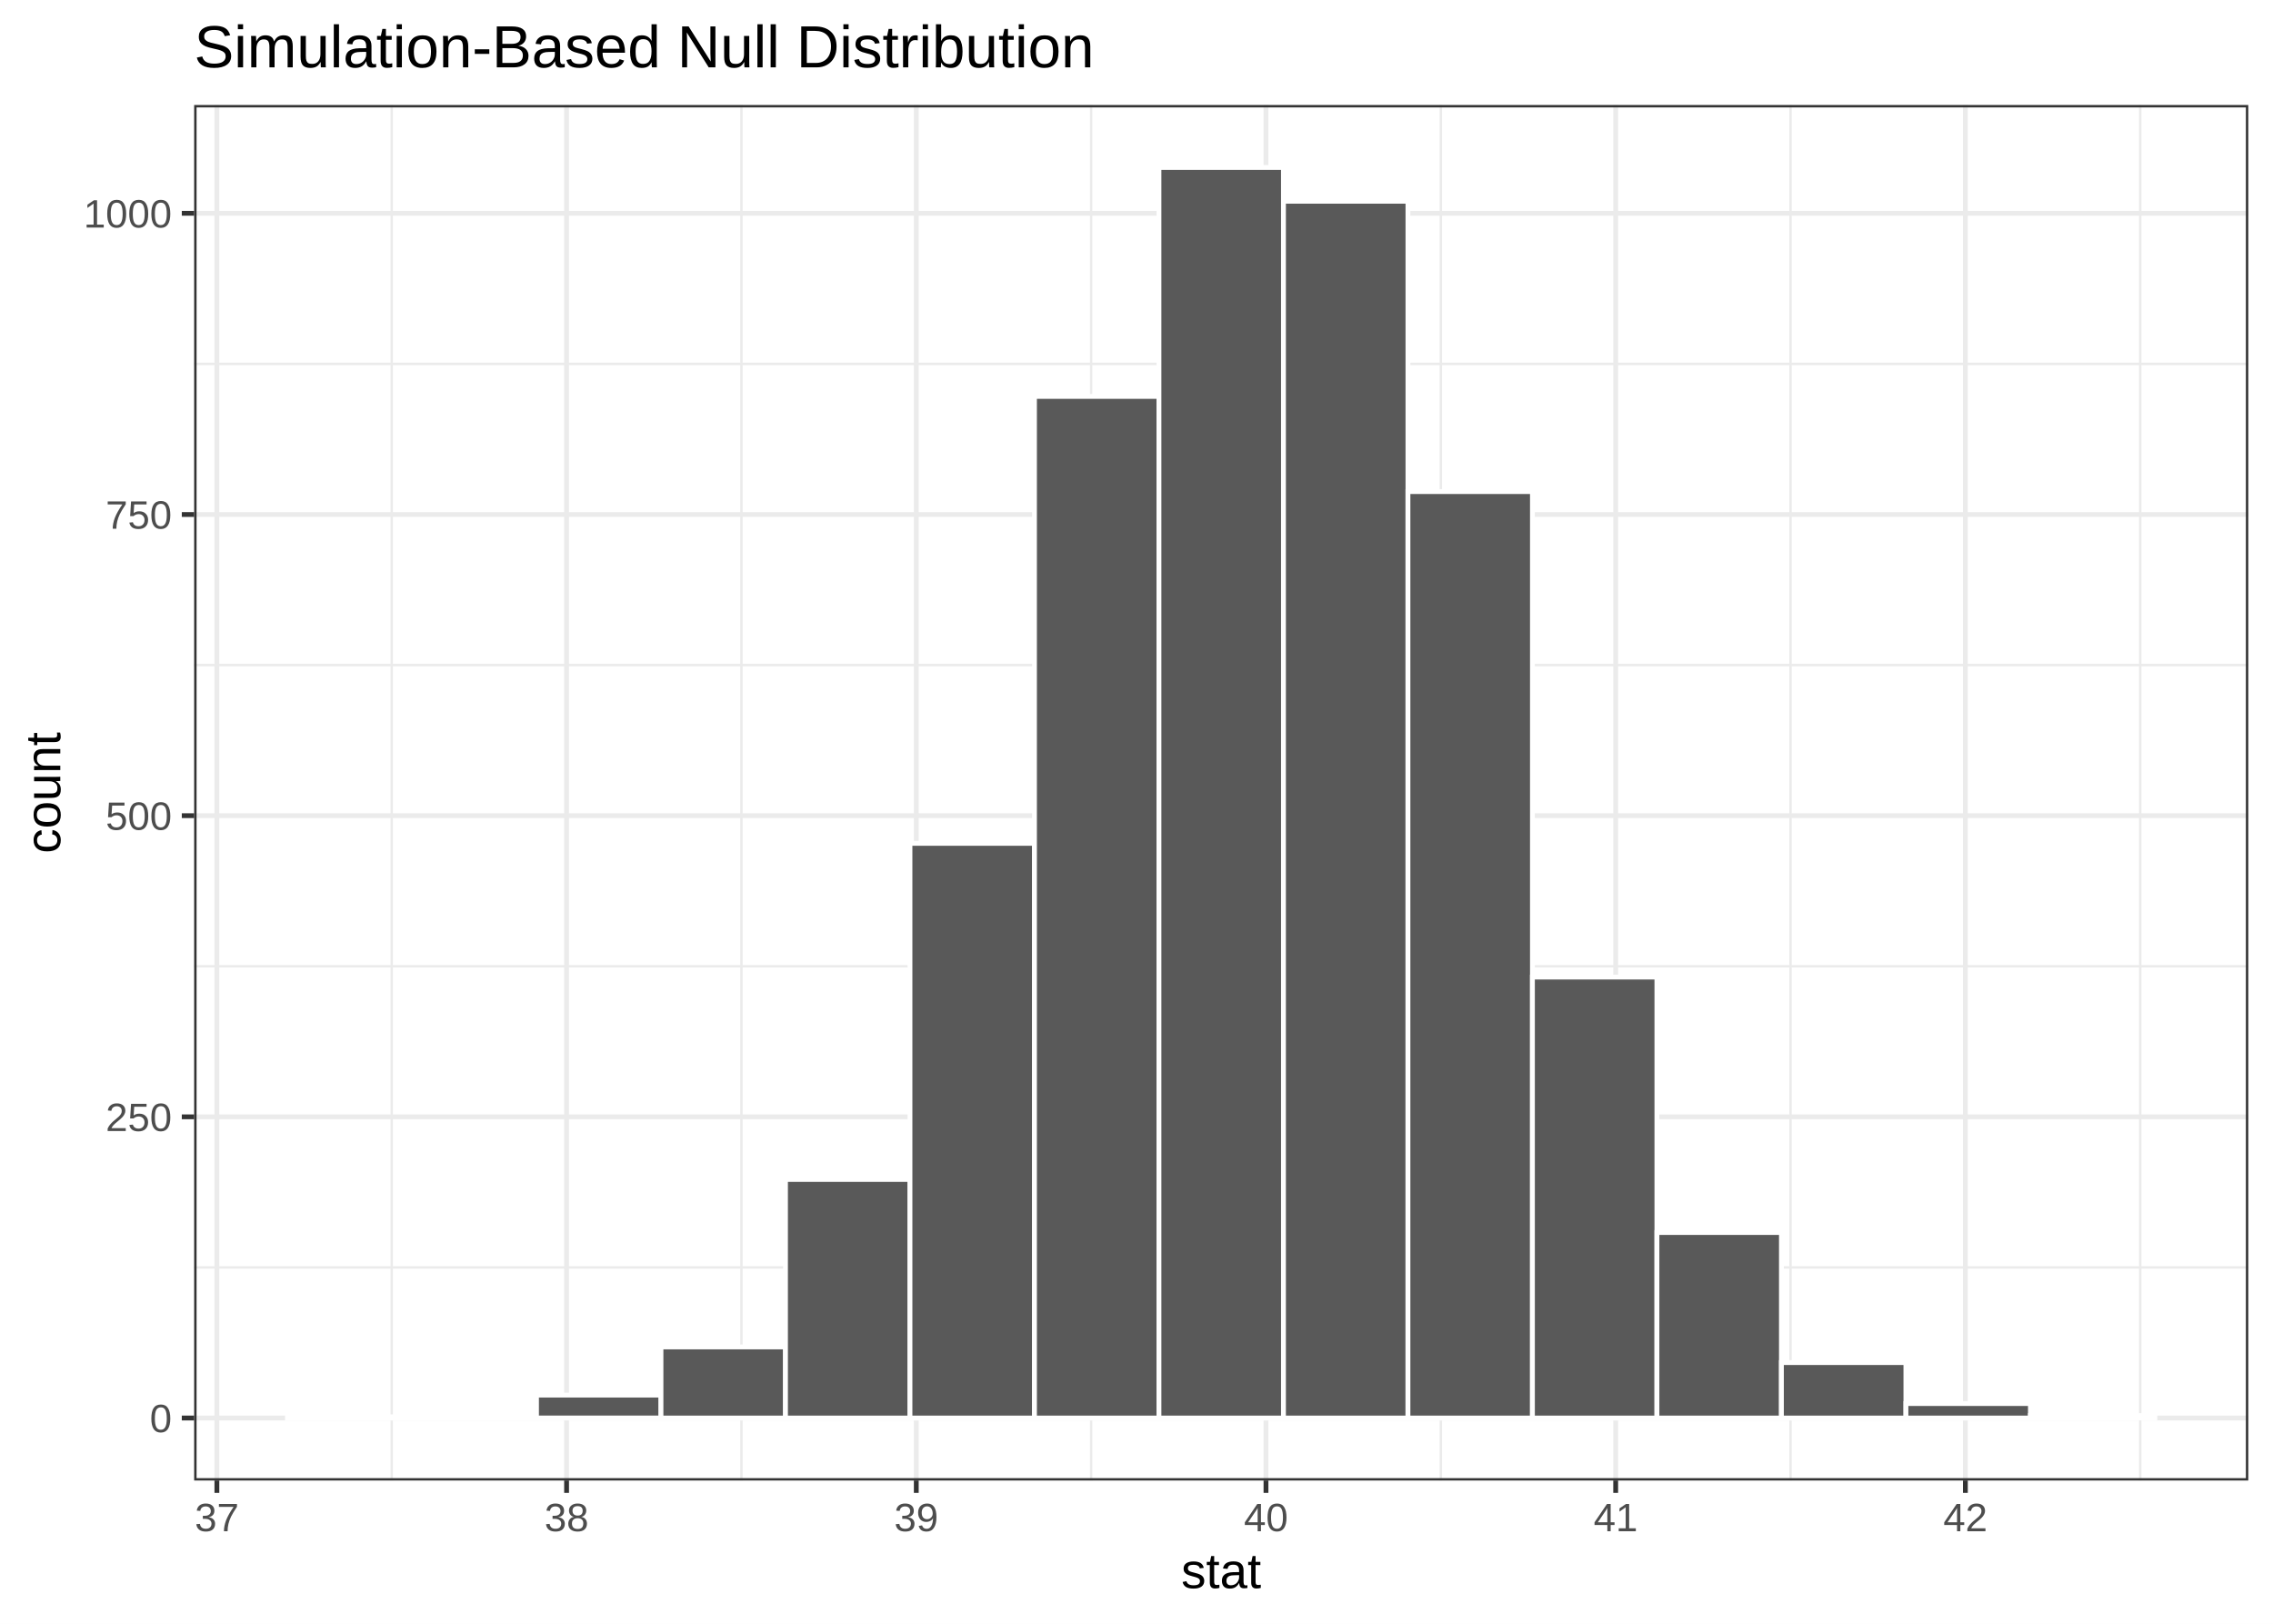
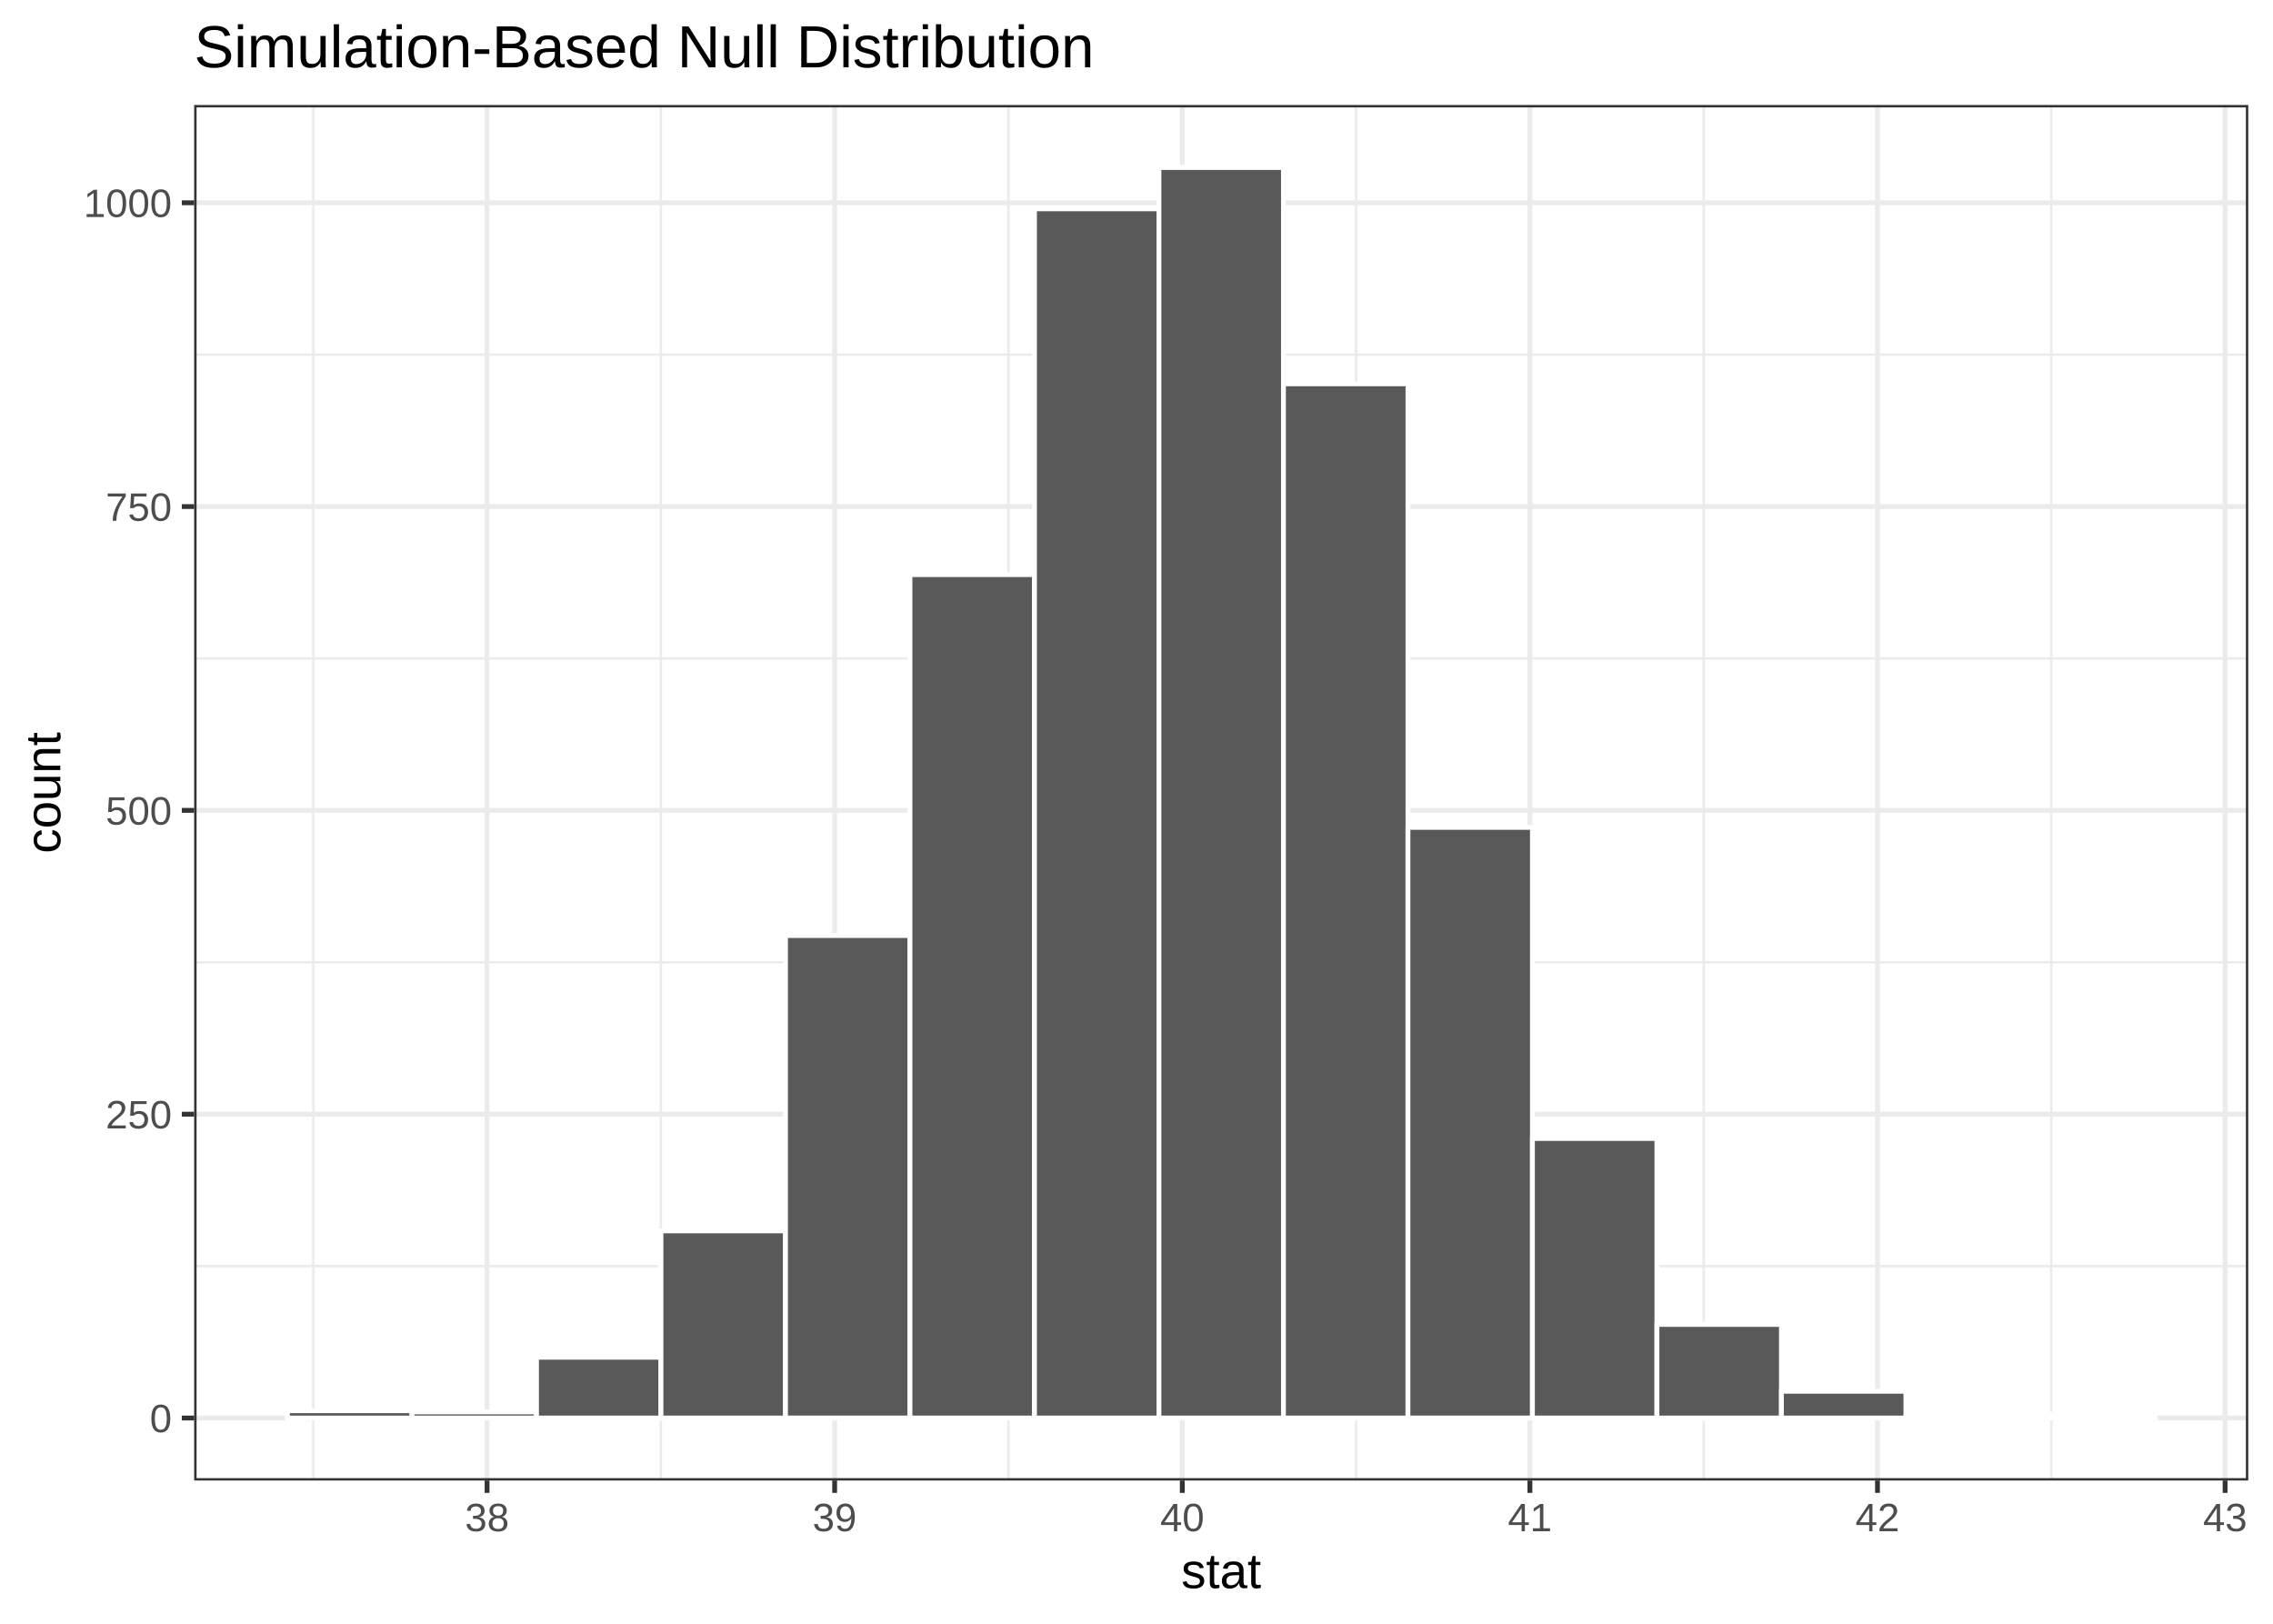
<svg xmlns="http://www.w3.org/2000/svg" class="svglite" width="504.00pt" height="360.00pt" viewBox="0 0 504.00 360.00">
  <defs>
    <style type="text/css">
    .svglite line, .svglite polyline, .svglite polygon, .svglite path, .svglite rect, .svglite circle {
      fill: none;
      stroke: #000000;
      stroke-linecap: round;
      stroke-linejoin: round;
      stroke-miterlimit: 10.00;
    }
  </style>
  </defs>
  <rect width="100%" height="100%" style="stroke: none; fill: none;" />
  <defs>
    <clipPath id="cpMC4wMHw1MDQuMDB8MC4wMHwzNjAuMDA=">
      <rect x="0.00" y="0.00" width="504.00" height="360.00" />
    </clipPath>
  </defs>
  <g clip-path="url(#cpMC4wMHw1MDQuMDB8MC4wMHwzNjAuMDA=)">
    <rect x="0.00" y="0.00" width="504.00" height="360.00" style="stroke-width: 1.07; stroke: #FFFFFF; fill: #FFFFFF;" />
  </g>
  <defs>
    <clipPath id="cpNDMuMDV8NDk4LjUyfDIzLjI4fDMyOC4yNQ==">
      <rect x="43.05" y="23.28" width="455.47" height="304.97" />
    </clipPath>
  </defs>
  <g clip-path="url(#cpNDMuMDV8NDk4LjUyfDIzLjI4fDMyOC4yNQ==)">
    <rect x="43.05" y="23.28" width="455.47" height="304.97" style="stroke-width: 1.07; stroke: none; fill: #FFFFFF;" />
-     <polyline points="43.05,281.00 498.52,281.00 " style="stroke-width: 0.53; stroke: #EBEBEB; stroke-linecap: butt;" />
-     <polyline points="43.05,214.23 498.52,214.23 " style="stroke-width: 0.53; stroke: #EBEBEB; stroke-linecap: butt;" />
-     <polyline points="43.05,147.45 498.52,147.45 " style="stroke-width: 0.53; stroke: #EBEBEB; stroke-linecap: butt;" />
-     <polyline points="43.05,80.68 498.52,80.68 " style="stroke-width: 0.53; stroke: #EBEBEB; stroke-linecap: butt;" />
-     <polyline points="86.86,328.25 86.86,23.28 " style="stroke-width: 0.53; stroke: #EBEBEB; stroke-linecap: butt;" />
-     <polyline points="164.40,328.25 164.40,23.28 " style="stroke-width: 0.53; stroke: #EBEBEB; stroke-linecap: butt;" />
-     <polyline points="241.94,328.25 241.94,23.28 " style="stroke-width: 0.53; stroke: #EBEBEB; stroke-linecap: butt;" />
-     <polyline points="319.48,328.25 319.48,23.28 " style="stroke-width: 0.53; stroke: #EBEBEB; stroke-linecap: butt;" />
-     <polyline points="397.02,328.25 397.02,23.28 " style="stroke-width: 0.53; stroke: #EBEBEB; stroke-linecap: butt;" />
-     <polyline points="474.56,328.25 474.56,23.28 " style="stroke-width: 0.53; stroke: #EBEBEB; stroke-linecap: butt;" />
+     <polyline points="43.05,280.71 498.52,280.71 " style="stroke-width: 0.53; stroke: #EBEBEB; stroke-linecap: butt;" />
+     <polyline points="43.05,213.35 498.52,213.35 " style="stroke-width: 0.53; stroke: #EBEBEB; stroke-linecap: butt;" />
+     <polyline points="43.05,145.99 498.52,145.99 " style="stroke-width: 0.53; stroke: #EBEBEB; stroke-linecap: butt;" />
+     <polyline points="43.05,78.63 498.52,78.63 " style="stroke-width: 0.53; stroke: #EBEBEB; stroke-linecap: butt;" />
+     <polyline points="69.46,328.25 69.46,23.28 " style="stroke-width: 0.53; stroke: #EBEBEB; stroke-linecap: butt;" />
+     <polyline points="146.54,328.25 146.54,23.28 " style="stroke-width: 0.53; stroke: #EBEBEB; stroke-linecap: butt;" />
+     <polyline points="223.61,328.25 223.61,23.28 " style="stroke-width: 0.53; stroke: #EBEBEB; stroke-linecap: butt;" />
+     <polyline points="300.69,328.25 300.69,23.28 " style="stroke-width: 0.53; stroke: #EBEBEB; stroke-linecap: butt;" />
+     <polyline points="377.77,328.25 377.77,23.28 " style="stroke-width: 0.53; stroke: #EBEBEB; stroke-linecap: butt;" />
+     <polyline points="454.84,328.25 454.84,23.28 " style="stroke-width: 0.53; stroke: #EBEBEB; stroke-linecap: butt;" />
    <polyline points="43.05,314.39 498.52,314.39 " style="stroke-width: 1.07; stroke: #EBEBEB; stroke-linecap: butt;" />
-     <polyline points="43.05,247.61 498.52,247.61 " style="stroke-width: 1.07; stroke: #EBEBEB; stroke-linecap: butt;" />
-     <polyline points="43.05,180.84 498.52,180.84 " style="stroke-width: 1.07; stroke: #EBEBEB; stroke-linecap: butt;" />
-     <polyline points="43.05,114.07 498.52,114.07 " style="stroke-width: 1.07; stroke: #EBEBEB; stroke-linecap: butt;" />
-     <polyline points="43.05,47.29 498.52,47.29 " style="stroke-width: 1.07; stroke: #EBEBEB; stroke-linecap: butt;" />
-     <polyline points="48.09,328.25 48.09,23.28 " style="stroke-width: 1.07; stroke: #EBEBEB; stroke-linecap: butt;" />
-     <polyline points="125.63,328.25 125.63,23.28 " style="stroke-width: 1.07; stroke: #EBEBEB; stroke-linecap: butt;" />
-     <polyline points="203.17,328.25 203.17,23.28 " style="stroke-width: 1.07; stroke: #EBEBEB; stroke-linecap: butt;" />
-     <polyline points="280.71,328.25 280.71,23.28 " style="stroke-width: 1.07; stroke: #EBEBEB; stroke-linecap: butt;" />
-     <polyline points="358.25,328.25 358.25,23.28 " style="stroke-width: 1.07; stroke: #EBEBEB; stroke-linecap: butt;" />
-     <polyline points="435.79,328.25 435.79,23.28 " style="stroke-width: 1.07; stroke: #EBEBEB; stroke-linecap: butt;" />
-     <rect x="63.75" y="314.12" width="27.60" height="0.27" style="stroke-width: 1.07; stroke: #FFFFFF; stroke-linecap: square; stroke-linejoin: miter; fill: #595959;" />
-     <rect x="91.35" y="314.12" width="27.60" height="0.27" style="stroke-width: 1.07; stroke: #FFFFFF; stroke-linecap: square; stroke-linejoin: miter; fill: #595959;" />
-     <rect x="118.96" y="309.31" width="27.60" height="5.07" style="stroke-width: 1.07; stroke: #FFFFFF; stroke-linecap: square; stroke-linejoin: miter; fill: #595959;" />
-     <rect x="146.56" y="298.63" width="27.60" height="15.76" style="stroke-width: 1.07; stroke: #FFFFFF; stroke-linecap: square; stroke-linejoin: miter; fill: #595959;" />
-     <rect x="174.17" y="261.50" width="27.60" height="52.89" style="stroke-width: 1.07; stroke: #FFFFFF; stroke-linecap: square; stroke-linejoin: miter; fill: #595959;" />
-     <rect x="201.77" y="186.98" width="27.60" height="127.41" style="stroke-width: 1.07; stroke: #FFFFFF; stroke-linecap: square; stroke-linejoin: miter; fill: #595959;" />
-     <rect x="229.38" y="87.89" width="27.60" height="226.50" style="stroke-width: 1.07; stroke: #FFFFFF; stroke-linecap: square; stroke-linejoin: miter; fill: #595959;" />
+     <polyline points="43.05,247.03 498.52,247.03 " style="stroke-width: 1.07; stroke: #EBEBEB; stroke-linecap: butt;" />
+     <polyline points="43.05,179.67 498.52,179.67 " style="stroke-width: 1.07; stroke: #EBEBEB; stroke-linecap: butt;" />
+     <polyline points="43.05,112.31 498.52,112.31 " style="stroke-width: 1.07; stroke: #EBEBEB; stroke-linecap: butt;" />
+     <polyline points="43.05,44.96 498.52,44.96 " style="stroke-width: 1.07; stroke: #EBEBEB; stroke-linecap: butt;" />
+     <polyline points="108.00,328.25 108.00,23.28 " style="stroke-width: 1.07; stroke: #EBEBEB; stroke-linecap: butt;" />
+     <polyline points="185.07,328.25 185.07,23.28 " style="stroke-width: 1.07; stroke: #EBEBEB; stroke-linecap: butt;" />
+     <polyline points="262.15,328.25 262.15,23.28 " style="stroke-width: 1.07; stroke: #EBEBEB; stroke-linecap: butt;" />
+     <polyline points="339.23,328.25 339.23,23.28 " style="stroke-width: 1.07; stroke: #EBEBEB; stroke-linecap: butt;" />
+     <polyline points="416.30,328.25 416.30,23.28 " style="stroke-width: 1.07; stroke: #EBEBEB; stroke-linecap: butt;" />
+     <polyline points="493.38,328.25 493.38,23.28 " style="stroke-width: 1.07; stroke: #EBEBEB; stroke-linecap: butt;" />
+     <rect x="63.75" y="312.77" width="27.60" height="1.62" style="stroke-width: 1.07; stroke: #FFFFFF; stroke-linecap: square; stroke-linejoin: miter; fill: #595959;" />
+     <rect x="91.35" y="313.04" width="27.60" height="1.35" style="stroke-width: 1.07; stroke: #FFFFFF; stroke-linecap: square; stroke-linejoin: miter; fill: #595959;" />
+     <rect x="118.96" y="300.92" width="27.60" height="13.47" style="stroke-width: 1.07; stroke: #FFFFFF; stroke-linecap: square; stroke-linejoin: miter; fill: #595959;" />
+     <rect x="146.56" y="272.90" width="27.60" height="41.49" style="stroke-width: 1.07; stroke: #FFFFFF; stroke-linecap: square; stroke-linejoin: miter; fill: #595959;" />
+     <rect x="174.17" y="207.42" width="27.60" height="106.96" style="stroke-width: 1.07; stroke: #FFFFFF; stroke-linecap: square; stroke-linejoin: miter; fill: #595959;" />
+     <rect x="201.77" y="127.40" width="27.60" height="186.99" style="stroke-width: 1.07; stroke: #FFFFFF; stroke-linecap: square; stroke-linejoin: miter; fill: #595959;" />
+     <rect x="229.38" y="46.30" width="27.60" height="268.09" style="stroke-width: 1.07; stroke: #FFFFFF; stroke-linecap: square; stroke-linejoin: miter; fill: #595959;" />
    <rect x="256.98" y="37.14" width="27.60" height="277.25" style="stroke-width: 1.07; stroke: #FFFFFF; stroke-linecap: square; stroke-linejoin: miter; fill: #595959;" />
-     <rect x="284.59" y="44.62" width="27.60" height="269.77" style="stroke-width: 1.07; stroke: #FFFFFF; stroke-linecap: square; stroke-linejoin: miter; fill: #595959;" />
-     <rect x="312.19" y="108.99" width="27.60" height="205.40" style="stroke-width: 1.07; stroke: #FFFFFF; stroke-linecap: square; stroke-linejoin: miter; fill: #595959;" />
-     <rect x="339.79" y="216.63" width="27.60" height="97.76" style="stroke-width: 1.07; stroke: #FFFFFF; stroke-linecap: square; stroke-linejoin: miter; fill: #595959;" />
-     <rect x="367.40" y="273.26" width="27.60" height="41.13" style="stroke-width: 1.07; stroke: #FFFFFF; stroke-linecap: square; stroke-linejoin: miter; fill: #595959;" />
-     <rect x="395.00" y="302.10" width="27.60" height="12.29" style="stroke-width: 1.07; stroke: #FFFFFF; stroke-linecap: square; stroke-linejoin: miter; fill: #595959;" />
-     <rect x="422.61" y="311.18" width="27.60" height="3.21" style="stroke-width: 1.07; stroke: #FFFFFF; stroke-linecap: square; stroke-linejoin: miter; fill: #595959;" />
-     <rect x="450.21" y="313.85" width="27.60" height="0.53" style="stroke-width: 1.07; stroke: #FFFFFF; stroke-linecap: square; stroke-linejoin: miter; fill: #595959;" />
+     <rect x="284.59" y="85.10" width="27.60" height="229.29" style="stroke-width: 1.07; stroke: #FFFFFF; stroke-linecap: square; stroke-linejoin: miter; fill: #595959;" />
+     <rect x="312.19" y="183.44" width="27.60" height="130.94" style="stroke-width: 1.07; stroke: #FFFFFF; stroke-linecap: square; stroke-linejoin: miter; fill: #595959;" />
+     <rect x="339.79" y="252.42" width="27.60" height="61.97" style="stroke-width: 1.07; stroke: #FFFFFF; stroke-linecap: square; stroke-linejoin: miter; fill: #595959;" />
+     <rect x="367.40" y="293.64" width="27.60" height="20.75" style="stroke-width: 1.07; stroke: #FFFFFF; stroke-linecap: square; stroke-linejoin: miter; fill: #595959;" />
+     <rect x="395.00" y="308.46" width="27.60" height="5.93" style="stroke-width: 1.07; stroke: #FFFFFF; stroke-linecap: square; stroke-linejoin: miter; fill: #595959;" />
+     <rect x="422.61" y="314.12" width="27.60" height="0.27" style="stroke-width: 1.07; stroke: #FFFFFF; stroke-linecap: square; stroke-linejoin: miter; fill: #595959;" />
+     <rect x="450.21" y="313.58" width="27.60" height="0.81" style="stroke-width: 1.07; stroke: #FFFFFF; stroke-linecap: square; stroke-linejoin: miter; fill: #595959;" />
    <rect x="43.05" y="23.28" width="455.47" height="304.97" style="stroke-width: 1.07; stroke: #333333;" />
  </g>
  <g clip-path="url(#cpMC4wMHw1MDQuMDB8MC4wMHwzNjAuMDA=)">
    <text x="38.11" y="317.54" text-anchor="end" style="font-size: 8.80px; fill: #4D4D4D; font-family: Arial;" textLength="4.90px" lengthAdjust="spacingAndGlyphs">0</text>
-     <text x="38.11" y="250.77" text-anchor="end" style="font-size: 8.80px; fill: #4D4D4D; font-family: Arial;" textLength="14.69px" lengthAdjust="spacingAndGlyphs">250</text>
-     <text x="38.11" y="183.99" text-anchor="end" style="font-size: 8.80px; fill: #4D4D4D; font-family: Arial;" textLength="14.69px" lengthAdjust="spacingAndGlyphs">500</text>
-     <text x="38.11" y="117.22" text-anchor="end" style="font-size: 8.80px; fill: #4D4D4D; font-family: Arial;" textLength="14.69px" lengthAdjust="spacingAndGlyphs">750</text>
-     <text x="38.11" y="50.45" text-anchor="end" style="font-size: 8.80px; fill: #4D4D4D; font-family: Arial;" textLength="19.58px" lengthAdjust="spacingAndGlyphs">1000</text>
+     <text x="38.11" y="250.18" text-anchor="end" style="font-size: 8.80px; fill: #4D4D4D; font-family: Arial;" textLength="14.69px" lengthAdjust="spacingAndGlyphs">250</text>
+     <text x="38.11" y="182.83" text-anchor="end" style="font-size: 8.80px; fill: #4D4D4D; font-family: Arial;" textLength="14.69px" lengthAdjust="spacingAndGlyphs">500</text>
+     <text x="38.11" y="115.47" text-anchor="end" style="font-size: 8.80px; fill: #4D4D4D; font-family: Arial;" textLength="14.69px" lengthAdjust="spacingAndGlyphs">750</text>
+     <text x="38.11" y="48.11" text-anchor="end" style="font-size: 8.80px; fill: #4D4D4D; font-family: Arial;" textLength="19.58px" lengthAdjust="spacingAndGlyphs">1000</text>
    <polyline points="40.31,314.39 43.05,314.39 " style="stroke-width: 1.07; stroke: #333333; stroke-linecap: butt;" />
-     <polyline points="40.31,247.61 43.05,247.61 " style="stroke-width: 1.07; stroke: #333333; stroke-linecap: butt;" />
-     <polyline points="40.31,180.84 43.05,180.84 " style="stroke-width: 1.07; stroke: #333333; stroke-linecap: butt;" />
-     <polyline points="40.31,114.07 43.05,114.07 " style="stroke-width: 1.07; stroke: #333333; stroke-linecap: butt;" />
-     <polyline points="40.31,47.29 43.05,47.29 " style="stroke-width: 1.07; stroke: #333333; stroke-linecap: butt;" />
-     <polyline points="48.09,330.99 48.09,328.25 " style="stroke-width: 1.07; stroke: #333333; stroke-linecap: butt;" />
-     <polyline points="125.63,330.99 125.63,328.25 " style="stroke-width: 1.07; stroke: #333333; stroke-linecap: butt;" />
-     <polyline points="203.17,330.99 203.17,328.25 " style="stroke-width: 1.07; stroke: #333333; stroke-linecap: butt;" />
-     <polyline points="280.71,330.99 280.71,328.25 " style="stroke-width: 1.07; stroke: #333333; stroke-linecap: butt;" />
-     <polyline points="358.25,330.99 358.25,328.25 " style="stroke-width: 1.07; stroke: #333333; stroke-linecap: butt;" />
-     <polyline points="435.79,330.99 435.79,328.25 " style="stroke-width: 1.07; stroke: #333333; stroke-linecap: butt;" />
-     <text x="48.09" y="339.49" text-anchor="middle" style="font-size: 8.80px; fill: #4D4D4D; font-family: Arial;" textLength="9.79px" lengthAdjust="spacingAndGlyphs">37</text>
-     <text x="125.63" y="339.49" text-anchor="middle" style="font-size: 8.80px; fill: #4D4D4D; font-family: Arial;" textLength="9.79px" lengthAdjust="spacingAndGlyphs">38</text>
-     <text x="203.17" y="339.49" text-anchor="middle" style="font-size: 8.80px; fill: #4D4D4D; font-family: Arial;" textLength="9.79px" lengthAdjust="spacingAndGlyphs">39</text>
-     <text x="280.71" y="339.49" text-anchor="middle" style="font-size: 8.80px; fill: #4D4D4D; font-family: Arial;" textLength="9.79px" lengthAdjust="spacingAndGlyphs">40</text>
-     <text x="358.25" y="339.49" text-anchor="middle" style="font-size: 8.80px; fill: #4D4D4D; font-family: Arial;" textLength="9.79px" lengthAdjust="spacingAndGlyphs">41</text>
-     <text x="435.79" y="339.49" text-anchor="middle" style="font-size: 8.80px; fill: #4D4D4D; font-family: Arial;" textLength="9.79px" lengthAdjust="spacingAndGlyphs">42</text>
+     <polyline points="40.31,247.03 43.05,247.03 " style="stroke-width: 1.07; stroke: #333333; stroke-linecap: butt;" />
+     <polyline points="40.31,179.67 43.05,179.67 " style="stroke-width: 1.07; stroke: #333333; stroke-linecap: butt;" />
+     <polyline points="40.31,112.31 43.05,112.31 " style="stroke-width: 1.07; stroke: #333333; stroke-linecap: butt;" />
+     <polyline points="40.31,44.96 43.05,44.96 " style="stroke-width: 1.07; stroke: #333333; stroke-linecap: butt;" />
+     <polyline points="108.00,330.99 108.00,328.25 " style="stroke-width: 1.07; stroke: #333333; stroke-linecap: butt;" />
+     <polyline points="185.07,330.99 185.07,328.25 " style="stroke-width: 1.07; stroke: #333333; stroke-linecap: butt;" />
+     <polyline points="262.15,330.99 262.15,328.25 " style="stroke-width: 1.07; stroke: #333333; stroke-linecap: butt;" />
+     <polyline points="339.23,330.99 339.23,328.25 " style="stroke-width: 1.07; stroke: #333333; stroke-linecap: butt;" />
+     <polyline points="416.30,330.99 416.30,328.25 " style="stroke-width: 1.07; stroke: #333333; stroke-linecap: butt;" />
+     <polyline points="493.38,330.99 493.38,328.25 " style="stroke-width: 1.07; stroke: #333333; stroke-linecap: butt;" />
+     <text x="108.00" y="339.49" text-anchor="middle" style="font-size: 8.80px; fill: #4D4D4D; font-family: Arial;" textLength="9.79px" lengthAdjust="spacingAndGlyphs">38</text>
+     <text x="185.07" y="339.49" text-anchor="middle" style="font-size: 8.80px; fill: #4D4D4D; font-family: Arial;" textLength="9.79px" lengthAdjust="spacingAndGlyphs">39</text>
+     <text x="262.15" y="339.49" text-anchor="middle" style="font-size: 8.80px; fill: #4D4D4D; font-family: Arial;" textLength="9.79px" lengthAdjust="spacingAndGlyphs">40</text>
+     <text x="339.23" y="339.49" text-anchor="middle" style="font-size: 8.80px; fill: #4D4D4D; font-family: Arial;" textLength="9.79px" lengthAdjust="spacingAndGlyphs">41</text>
+     <text x="416.30" y="339.49" text-anchor="middle" style="font-size: 8.80px; fill: #4D4D4D; font-family: Arial;" textLength="9.79px" lengthAdjust="spacingAndGlyphs">42</text>
+     <text x="493.38" y="339.49" text-anchor="middle" style="font-size: 8.80px; fill: #4D4D4D; font-family: Arial;" textLength="9.79px" lengthAdjust="spacingAndGlyphs">43</text>
    <text x="270.78" y="352.10" text-anchor="middle" style="font-size: 11.00px; font-family: Arial;" textLength="17.73px" lengthAdjust="spacingAndGlyphs">stat</text>
    <text transform="translate(13.37,175.77) rotate(-90)" text-anchor="middle" style="font-size: 11.00px; font-family: Arial;" textLength="26.91px" lengthAdjust="spacingAndGlyphs">count</text>
    <text x="43.05" y="14.94" style="font-size: 13.20px; font-family: Arial;" textLength="199.42px" lengthAdjust="spacingAndGlyphs">Simulation-Based Null Distribution</text>
  </g>
</svg>
